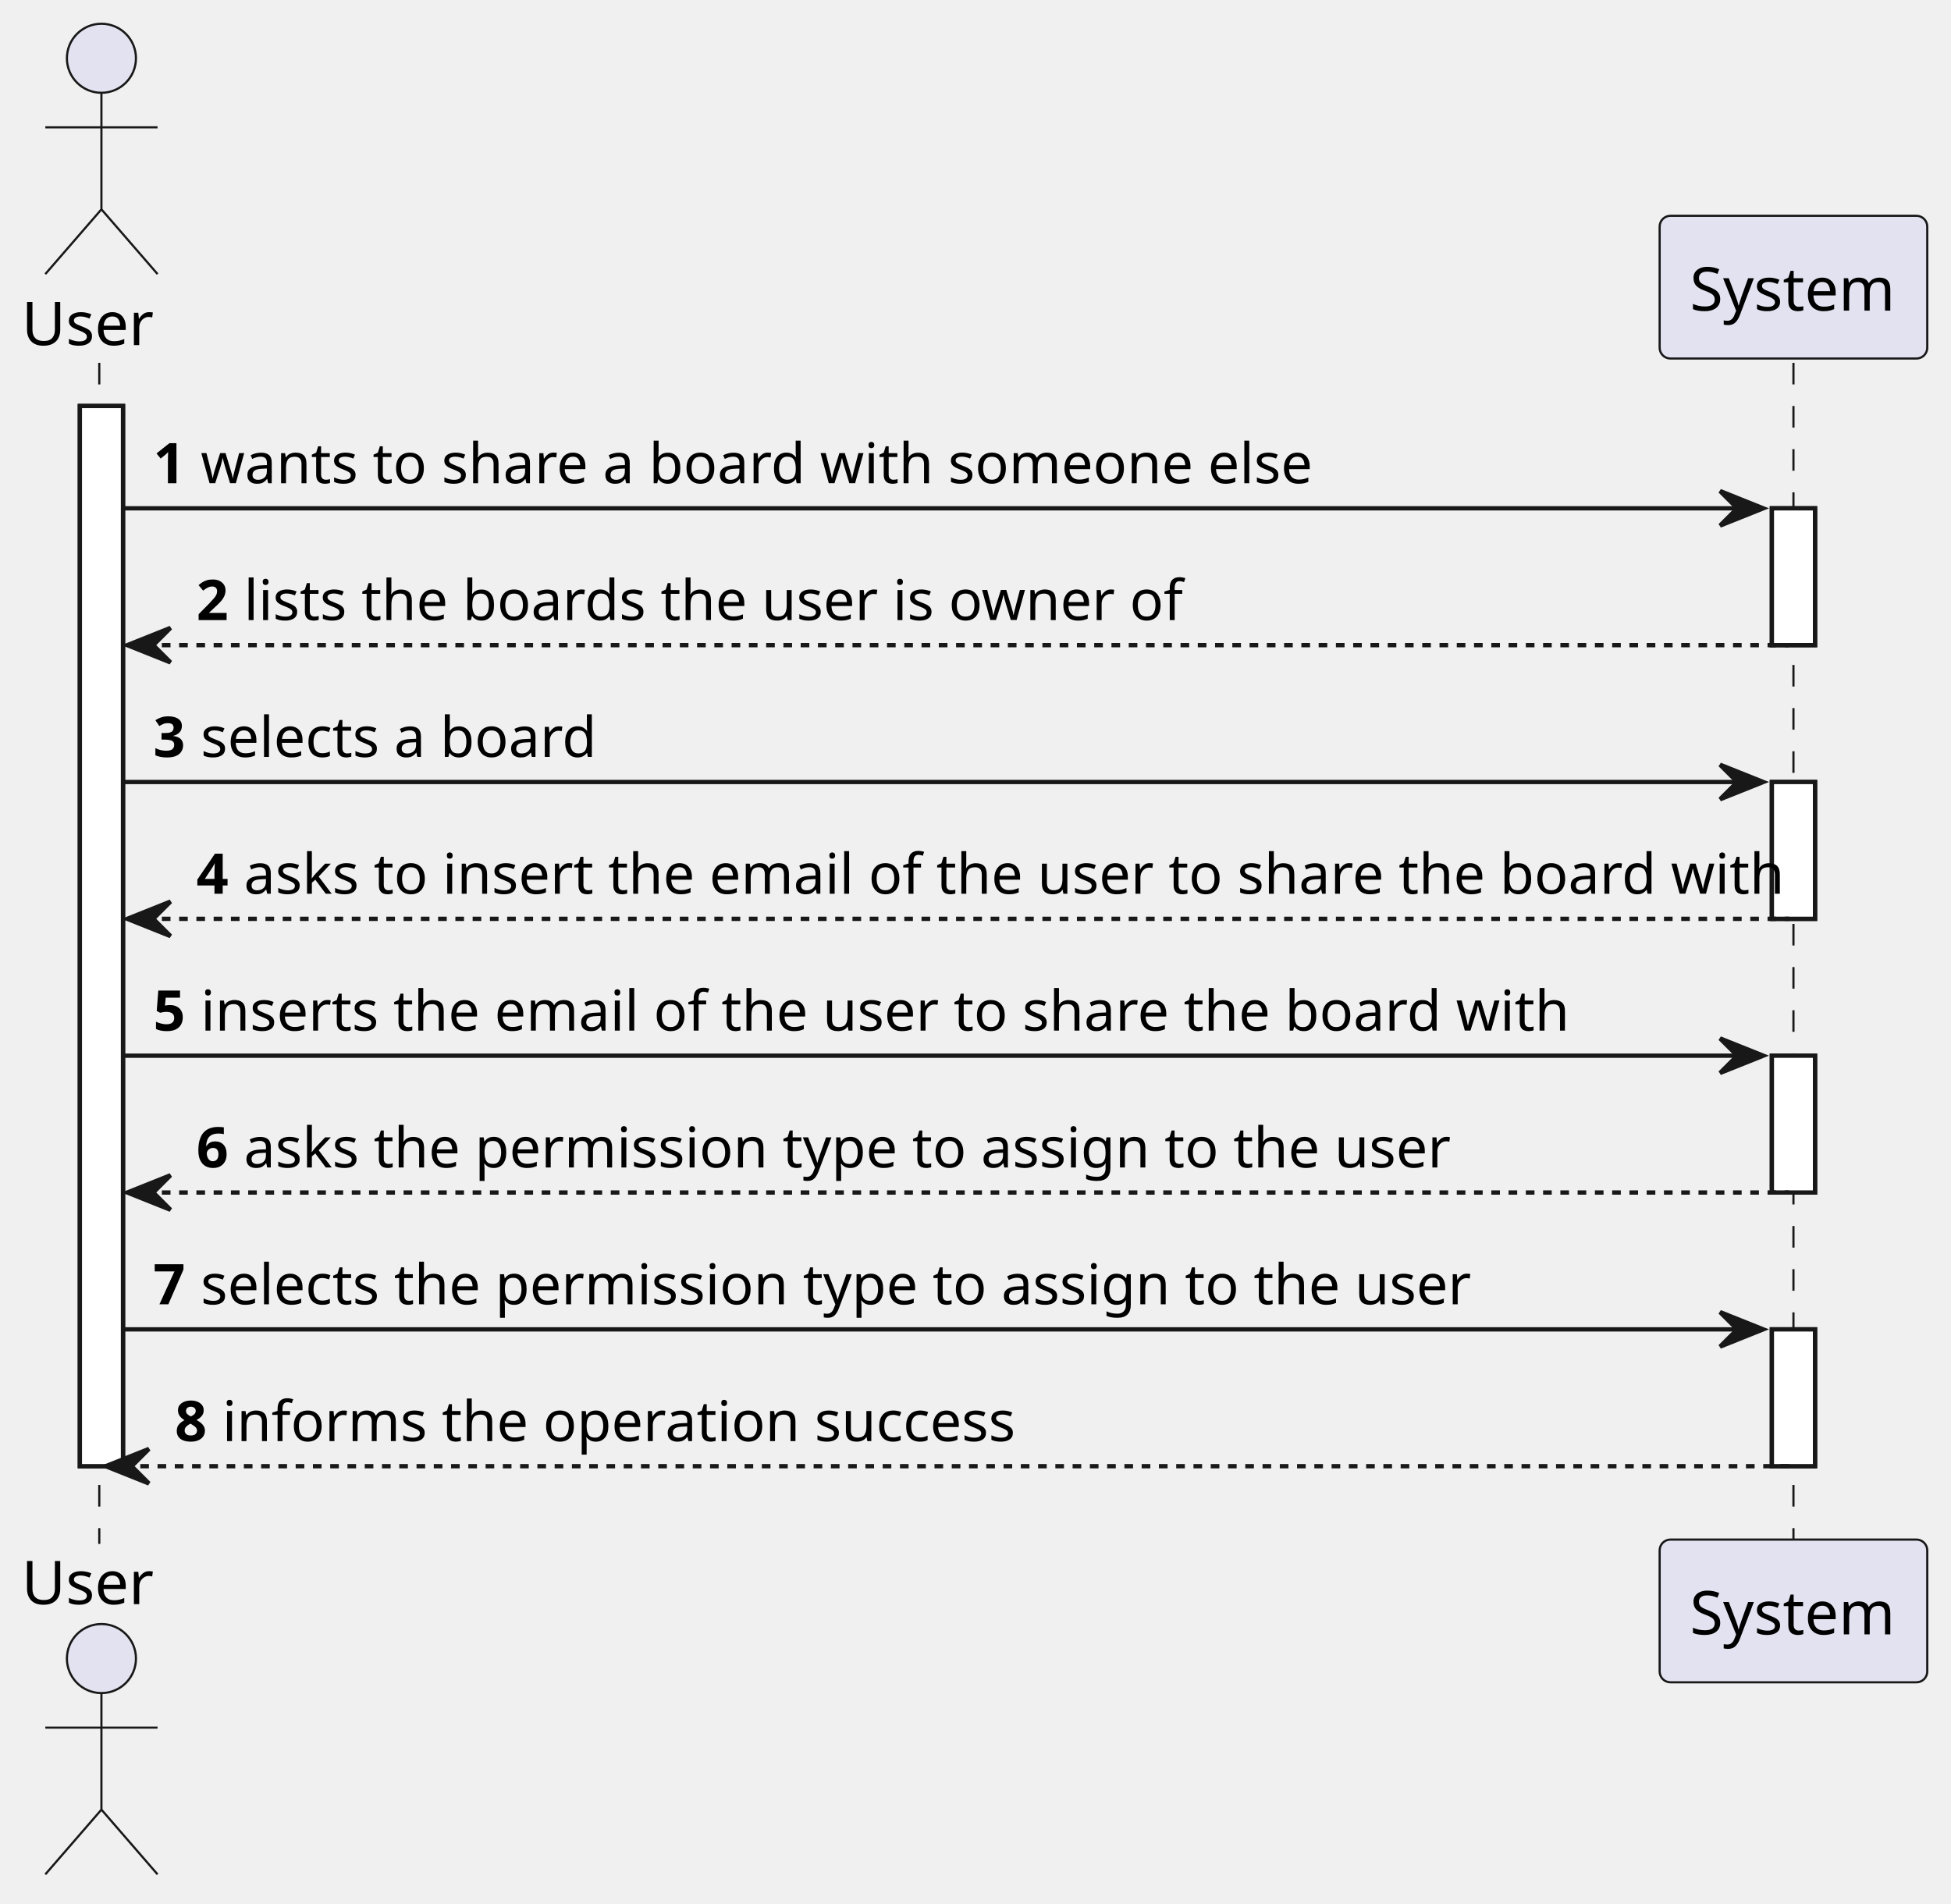
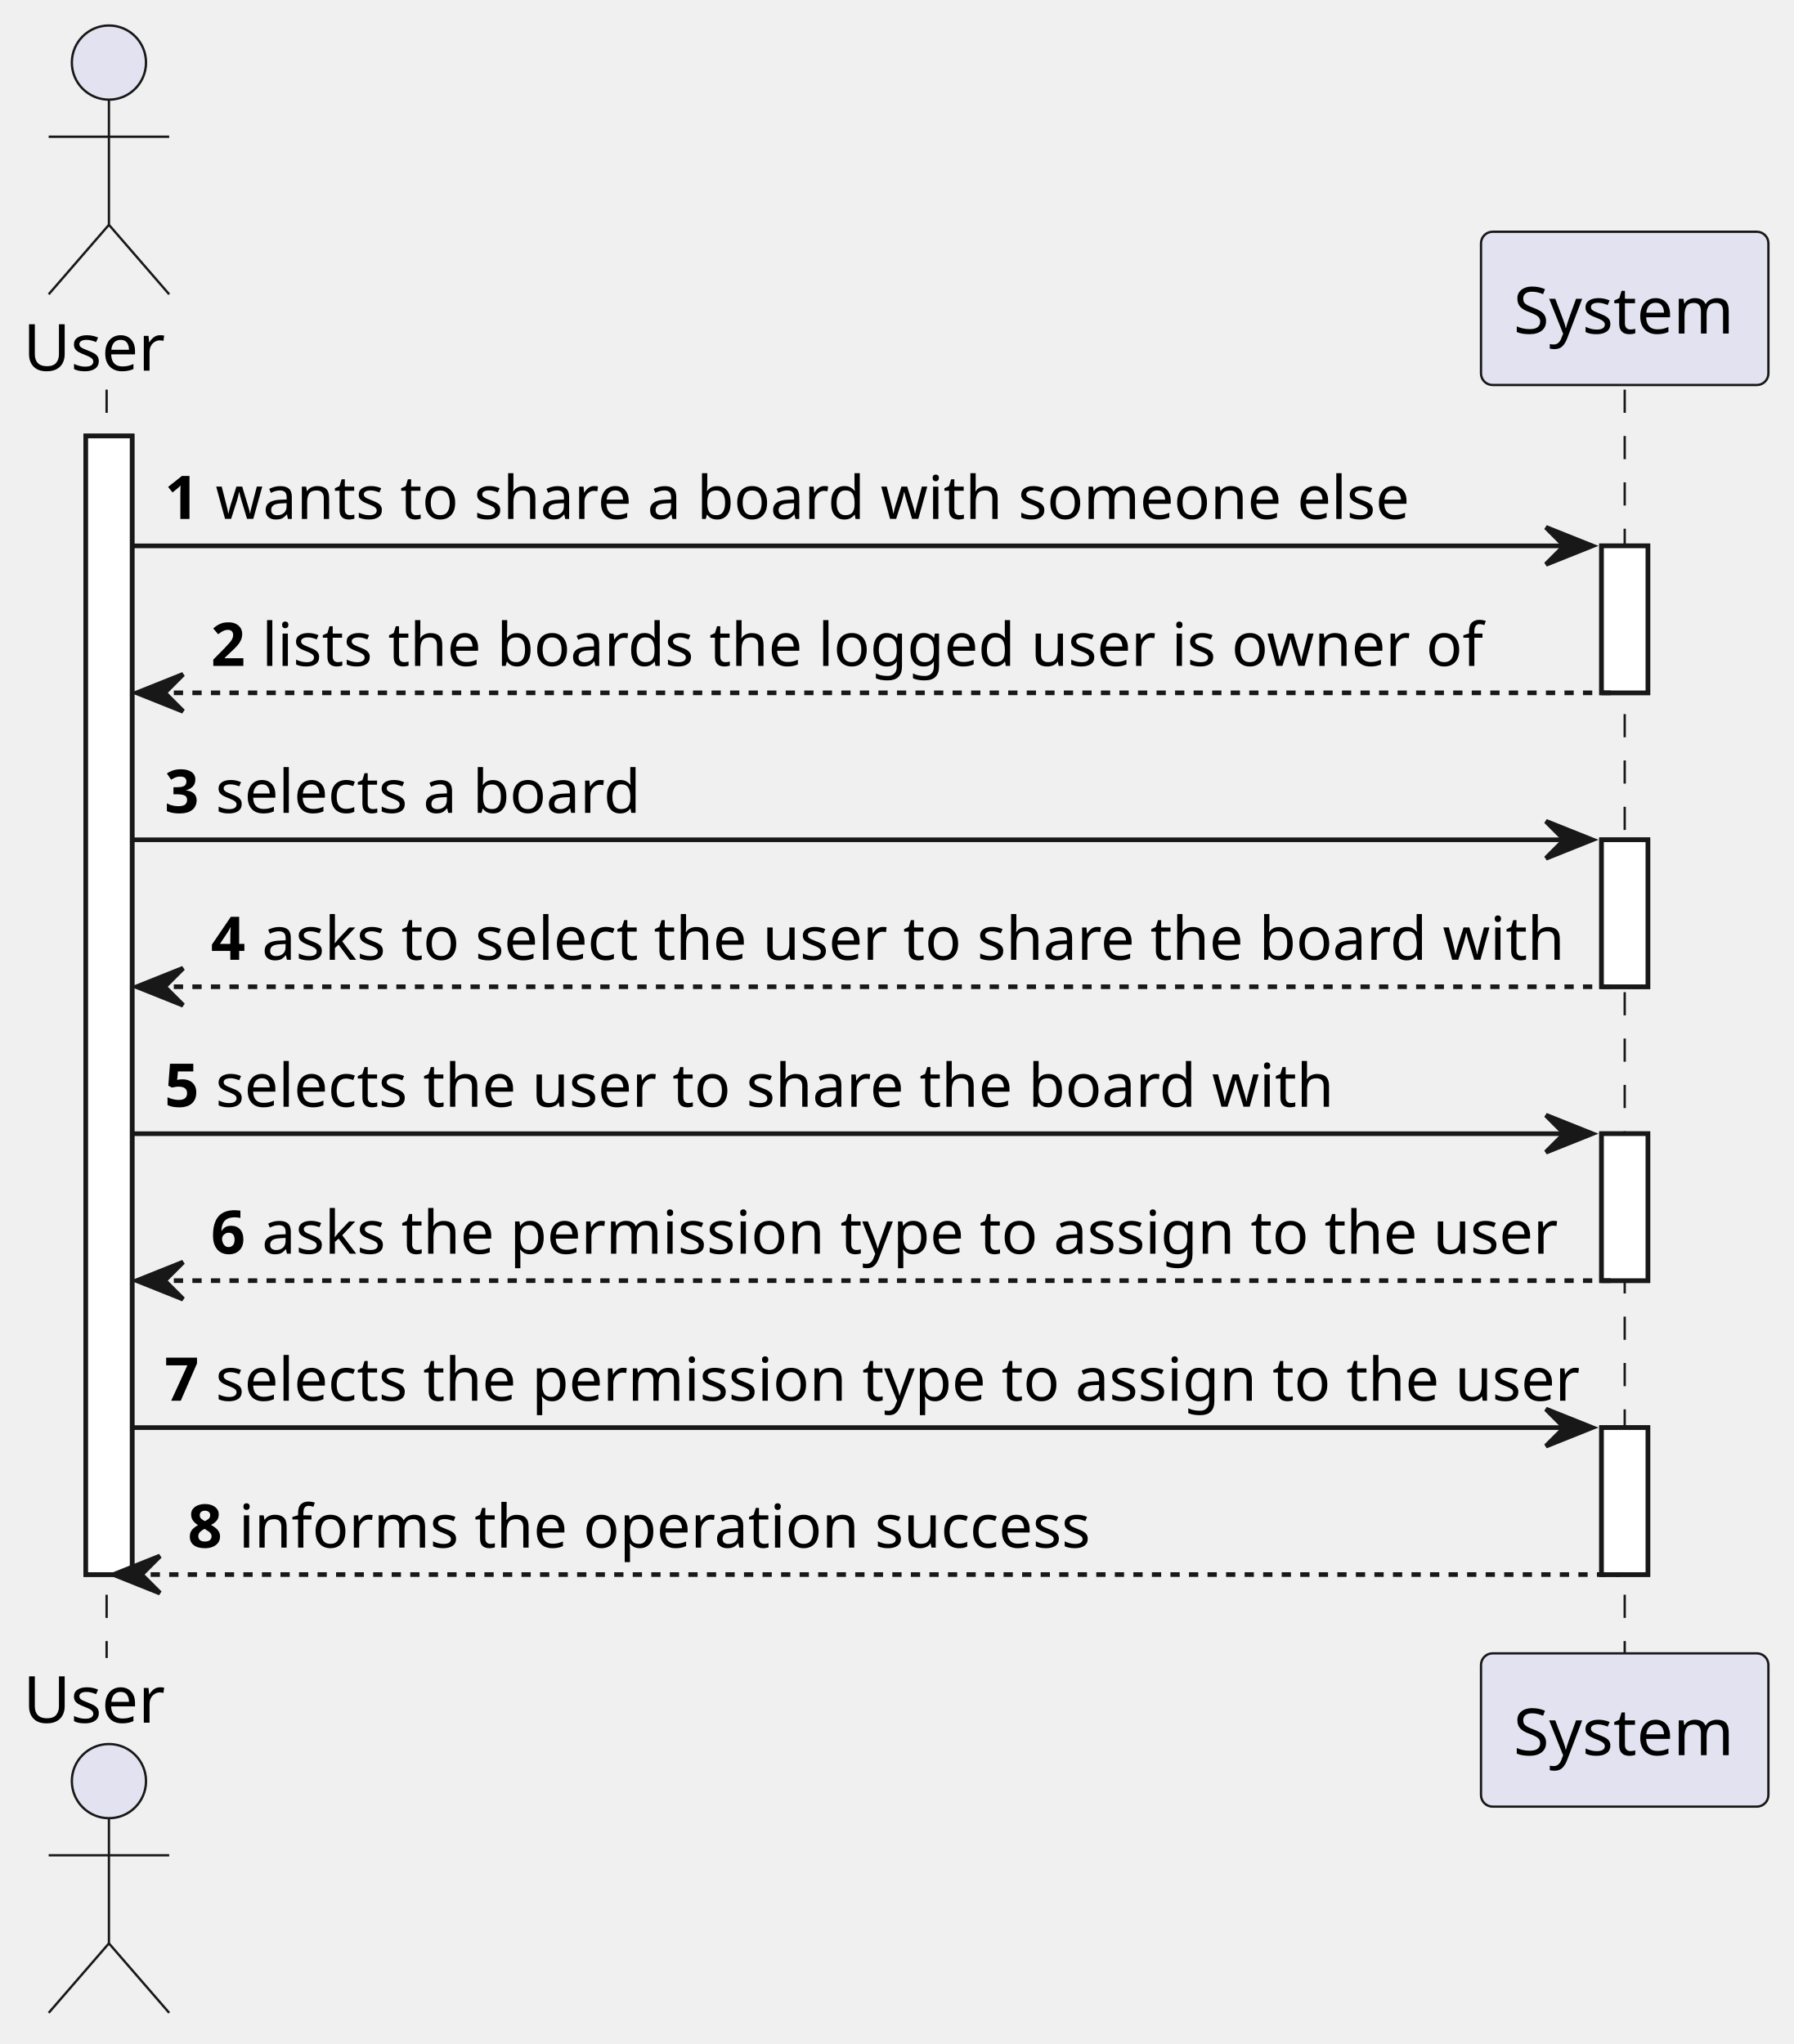
- <svg xmlns="http://www.w3.org/2000/svg" contentStyleType="text/css" height="441px" preserveAspectRatio="none" style="width:452px;height:441px;background:#FFFFFF;" version="1.1" viewBox="0 0 452 441" width="452px" zoomAndPan="magnify">
+ <svg xmlns="http://www.w3.org/2000/svg" contentStyleType="text/css" height="441px" preserveAspectRatio="none" style="width:387px;height:441px;background:#FFFFFF;" version="1.1" viewBox="0 0 387 441" width="387px" zoomAndPan="magnify">
  <defs />
  <g>
    <rect fill="#FFFFFF" height="245.648" style="stroke:#181818;stroke-width:1.0;" width="10" x="18.5" y="94.068" />
-     <rect fill="#FFFFFF" height="31.706" style="stroke:#181818;stroke-width:1.0;" width="10" x="410.5" y="117.774" />
-     <rect fill="#FFFFFF" height="31.706" style="stroke:#181818;stroke-width:1.0;" width="10" x="410.5" y="181.186" />
-     <rect fill="#FFFFFF" height="31.706" style="stroke:#181818;stroke-width:1.0;" width="10" x="410.5" y="244.598" />
-     <rect fill="#FFFFFF" height="31.706" style="stroke:#181818;stroke-width:1.0;" width="10" x="410.5" y="308.01" />
+     <rect fill="#FFFFFF" height="31.706" style="stroke:#181818;stroke-width:1.0;" width="10" x="345.5" y="117.774" />
+     <rect fill="#FFFFFF" height="31.706" style="stroke:#181818;stroke-width:1.0;" width="10" x="345.5" y="181.186" />
+     <rect fill="#FFFFFF" height="31.706" style="stroke:#181818;stroke-width:1.0;" width="10" x="345.5" y="244.598" />
+     <rect fill="#FFFFFF" height="31.706" style="stroke:#181818;stroke-width:1.0;" width="10" x="345.5" y="308.01" />
    <line style="stroke:#181818;stroke-width:0.5;stroke-dasharray:5.0,5.0;" x1="23" x2="23" y1="84.068" y2="357.716" />
-     <line style="stroke:#181818;stroke-width:0.5;stroke-dasharray:5.0,5.0;" x1="415.5" x2="415.5" y1="84.068" y2="357.716" />
+     <line style="stroke:#181818;stroke-width:0.5;stroke-dasharray:5.0,5.0;" x1="350.5" x2="350.5" y1="84.068" y2="357.716" />
    <text fill="#000000" font-family="sans-serif" font-size="14" lengthAdjust="spacing" textLength="31" x="5" y="79.966">User</text>
    <ellipse cx="23.5" cy="13.5" fill="#E2E2F0" rx="8" ry="8" style="stroke:#181818;stroke-width:0.5;" />
    <path d="M23.5,21.5 L23.5,48.5 M10.5,29.5 L36.5,29.5 M23.5,48.5 L10.5,63.5 M23.5,48.5 L36.5,63.5 " fill="none" style="stroke:#181818;stroke-width:0.5;" />
    <text fill="#000000" font-family="sans-serif" font-size="14" lengthAdjust="spacing" textLength="31" x="5" y="371.682">User</text>
    <ellipse cx="23.5" cy="384.284" fill="#E2E2F0" rx="8" ry="8" style="stroke:#181818;stroke-width:0.5;" />
    <path d="M23.5,392.284 L23.5,419.284 M10.5,400.284 L36.5,400.284 M23.5,419.284 L10.5,434.284 M23.5,419.284 L36.5,434.284 " fill="none" style="stroke:#181818;stroke-width:0.5;" />
-     <rect fill="#E2E2F0" height="33.068" rx="2.5" ry="2.5" style="stroke:#181818;stroke-width:0.5;" width="62" x="384.5" y="50" />
-     <text fill="#000000" font-family="sans-serif" font-size="14" lengthAdjust="spacing" textLength="48" x="391.5" y="71.966">System</text>
-     <rect fill="#E2E2F0" height="33.068" rx="2.5" ry="2.5" style="stroke:#181818;stroke-width:0.5;" width="62" x="384.5" y="356.716" />
-     <text fill="#000000" font-family="sans-serif" font-size="14" lengthAdjust="spacing" textLength="48" x="391.5" y="378.682">System</text>
+     <rect fill="#E2E2F0" height="33.068" rx="2.5" ry="2.5" style="stroke:#181818;stroke-width:0.5;" width="62" x="319.5" y="50" />
+     <text fill="#000000" font-family="sans-serif" font-size="14" lengthAdjust="spacing" textLength="48" x="326.5" y="71.966">System</text>
+     <rect fill="#E2E2F0" height="33.068" rx="2.5" ry="2.5" style="stroke:#181818;stroke-width:0.5;" width="62" x="319.5" y="356.716" />
+     <text fill="#000000" font-family="sans-serif" font-size="14" lengthAdjust="spacing" textLength="48" x="326.5" y="378.682">System</text>
    <rect fill="#FFFFFF" height="245.648" style="stroke:#181818;stroke-width:1.0;" width="10" x="18.5" y="94.068" />
-     <rect fill="#FFFFFF" height="31.706" style="stroke:#181818;stroke-width:1.0;" width="10" x="410.5" y="117.774" />
-     <rect fill="#FFFFFF" height="31.706" style="stroke:#181818;stroke-width:1.0;" width="10" x="410.5" y="181.186" />
-     <rect fill="#FFFFFF" height="31.706" style="stroke:#181818;stroke-width:1.0;" width="10" x="410.5" y="244.598" />
-     <rect fill="#FFFFFF" height="31.706" style="stroke:#181818;stroke-width:1.0;" width="10" x="410.5" y="308.01" />
-     <polygon fill="#181818" points="398.5,113.774,408.5,117.774,398.5,121.774,402.5,117.774" style="stroke:#181818;stroke-width:1.0;" />
-     <line style="stroke:#181818;stroke-width:1.0;" x1="28.5" x2="404.5" y1="117.774" y2="117.774" />
+     <rect fill="#FFFFFF" height="31.706" style="stroke:#181818;stroke-width:1.0;" width="10" x="345.5" y="117.774" />
+     <rect fill="#FFFFFF" height="31.706" style="stroke:#181818;stroke-width:1.0;" width="10" x="345.5" y="181.186" />
+     <rect fill="#FFFFFF" height="31.706" style="stroke:#181818;stroke-width:1.0;" width="10" x="345.5" y="244.598" />
+     <rect fill="#FFFFFF" height="31.706" style="stroke:#181818;stroke-width:1.0;" width="10" x="345.5" y="308.01" />
+     <polygon fill="#181818" points="333.5,113.774,343.5,117.774,333.5,121.774,337.5,117.774" style="stroke:#181818;stroke-width:1.0;" />
+     <line style="stroke:#181818;stroke-width:1.0;" x1="28.5" x2="339.5" y1="117.774" y2="117.774" />
    <text fill="#000000" font-family="sans-serif" font-size="13" font-weight="bold" lengthAdjust="spacing" textLength="7" x="35.5" y="111.965">1</text>
    <text fill="#000000" font-family="sans-serif" font-size="13" lengthAdjust="spacing" textLength="251" x="46.5" y="111.965">wants to share a board with someone else</text>
    <polygon fill="#181818" points="39.5,145.48,29.5,149.48,39.5,153.48,35.5,149.48" style="stroke:#181818;stroke-width:1.0;" />
-     <line style="stroke:#181818;stroke-width:1.0;stroke-dasharray:2.0,2.0;" x1="33.5" x2="414.5" y1="149.48" y2="149.48" />
+     <line style="stroke:#181818;stroke-width:1.0;stroke-dasharray:2.0,2.0;" x1="33.5" x2="349.5" y1="149.48" y2="149.48" />
    <text fill="#000000" font-family="sans-serif" font-size="13" font-weight="bold" lengthAdjust="spacing" textLength="7" x="45.5" y="143.671">2</text>
-     <text fill="#000000" font-family="sans-serif" font-size="13" lengthAdjust="spacing" textLength="211" x="56.5" y="143.671">lists the boards the user is owner of</text>
-     <polygon fill="#181818" points="398.5,177.186,408.5,181.186,398.5,185.186,402.5,181.186" style="stroke:#181818;stroke-width:1.0;" />
-     <line style="stroke:#181818;stroke-width:1.0;" x1="28.5" x2="404.5" y1="181.186" y2="181.186" />
+     <text fill="#000000" font-family="sans-serif" font-size="13" lengthAdjust="spacing" textLength="256" x="56.5" y="143.671">lists the boards the logged user is owner of</text>
+     <polygon fill="#181818" points="333.5,177.186,343.5,181.186,333.5,185.186,337.5,181.186" style="stroke:#181818;stroke-width:1.0;" />
+     <line style="stroke:#181818;stroke-width:1.0;" x1="28.5" x2="339.5" y1="181.186" y2="181.186" />
    <text fill="#000000" font-family="sans-serif" font-size="13" font-weight="bold" lengthAdjust="spacing" textLength="7" x="35.5" y="175.377">3</text>
    <text fill="#000000" font-family="sans-serif" font-size="13" lengthAdjust="spacing" textLength="89" x="46.5" y="175.377">selects a board</text>
    <polygon fill="#181818" points="39.5,208.892,29.5,212.892,39.5,216.892,35.5,212.892" style="stroke:#181818;stroke-width:1.0;" />
-     <line style="stroke:#181818;stroke-width:1.0;stroke-dasharray:2.0,2.0;" x1="33.5" x2="414.5" y1="212.892" y2="212.892" />
+     <line style="stroke:#181818;stroke-width:1.0;stroke-dasharray:2.0,2.0;" x1="33.5" x2="349.5" y1="212.892" y2="212.892" />
    <text fill="#000000" font-family="sans-serif" font-size="13" font-weight="bold" lengthAdjust="spacing" textLength="7" x="45.5" y="207.083">4</text>
-     <text fill="#000000" font-family="sans-serif" font-size="13" lengthAdjust="spacing" textLength="347" x="56.5" y="207.083">asks to insert the email of the user to share the board with</text>
-     <polygon fill="#181818" points="398.5,240.598,408.5,244.598,398.5,248.598,402.5,244.598" style="stroke:#181818;stroke-width:1.0;" />
-     <line style="stroke:#181818;stroke-width:1.0;" x1="28.5" x2="404.5" y1="244.598" y2="244.598" />
+     <text fill="#000000" font-family="sans-serif" font-size="13" lengthAdjust="spacing" textLength="274" x="56.5" y="207.083">asks to select the user to share the board with</text>
+     <polygon fill="#181818" points="333.5,240.598,343.5,244.598,333.5,248.598,337.5,244.598" style="stroke:#181818;stroke-width:1.0;" />
+     <line style="stroke:#181818;stroke-width:1.0;" x1="28.5" x2="339.5" y1="244.598" y2="244.598" />
    <text fill="#000000" font-family="sans-serif" font-size="13" font-weight="bold" lengthAdjust="spacing" textLength="7" x="35.5" y="238.789">5</text>
-     <text fill="#000000" font-family="sans-serif" font-size="13" lengthAdjust="spacing" textLength="308" x="46.5" y="238.789">inserts the email of the user to share the board with</text>
+     <text fill="#000000" font-family="sans-serif" font-size="13" lengthAdjust="spacing" textLength="235" x="46.5" y="238.789">selects the user to share the board with</text>
    <polygon fill="#181818" points="39.5,272.304,29.5,276.304,39.5,280.304,35.5,276.304" style="stroke:#181818;stroke-width:1.0;" />
-     <line style="stroke:#181818;stroke-width:1.0;stroke-dasharray:2.0,2.0;" x1="33.5" x2="414.5" y1="276.304" y2="276.304" />
+     <line style="stroke:#181818;stroke-width:1.0;stroke-dasharray:2.0,2.0;" x1="33.5" x2="349.5" y1="276.304" y2="276.304" />
    <text fill="#000000" font-family="sans-serif" font-size="13" font-weight="bold" lengthAdjust="spacing" textLength="7" x="45.5" y="270.495">6</text>
    <text fill="#000000" font-family="sans-serif" font-size="13" lengthAdjust="spacing" textLength="273" x="56.5" y="270.495">asks the permission type to assign to the user</text>
-     <polygon fill="#181818" points="398.5,304.01,408.5,308.01,398.5,312.01,402.5,308.01" style="stroke:#181818;stroke-width:1.0;" />
-     <line style="stroke:#181818;stroke-width:1.0;" x1="28.5" x2="404.5" y1="308.01" y2="308.01" />
+     <polygon fill="#181818" points="333.5,304.01,343.5,308.01,333.5,312.01,337.5,308.01" style="stroke:#181818;stroke-width:1.0;" />
+     <line style="stroke:#181818;stroke-width:1.0;" x1="28.5" x2="339.5" y1="308.01" y2="308.01" />
    <text fill="#000000" font-family="sans-serif" font-size="13" font-weight="bold" lengthAdjust="spacing" textLength="7" x="35.5" y="302.201">7</text>
    <text fill="#000000" font-family="sans-serif" font-size="13" lengthAdjust="spacing" textLength="287" x="46.5" y="302.201">selects the permission type to assign to the user</text>
    <polygon fill="#181818" points="34.5,335.716,24.5,339.716,34.5,343.716,30.5,339.716" style="stroke:#181818;stroke-width:1.0;" />
-     <line style="stroke:#181818;stroke-width:1.0;stroke-dasharray:2.0,2.0;" x1="28.5" x2="414.5" y1="339.716" y2="339.716" />
+     <line style="stroke:#181818;stroke-width:1.0;stroke-dasharray:2.0,2.0;" x1="28.5" x2="349.5" y1="339.716" y2="339.716" />
    <text fill="#000000" font-family="sans-serif" font-size="13" font-weight="bold" lengthAdjust="spacing" textLength="7" x="40.5" y="333.907">8</text>
    <text fill="#000000" font-family="sans-serif" font-size="13" lengthAdjust="spacing" textLength="179" x="51.5" y="333.907">informs the operation success</text>
  </g>
</svg>
